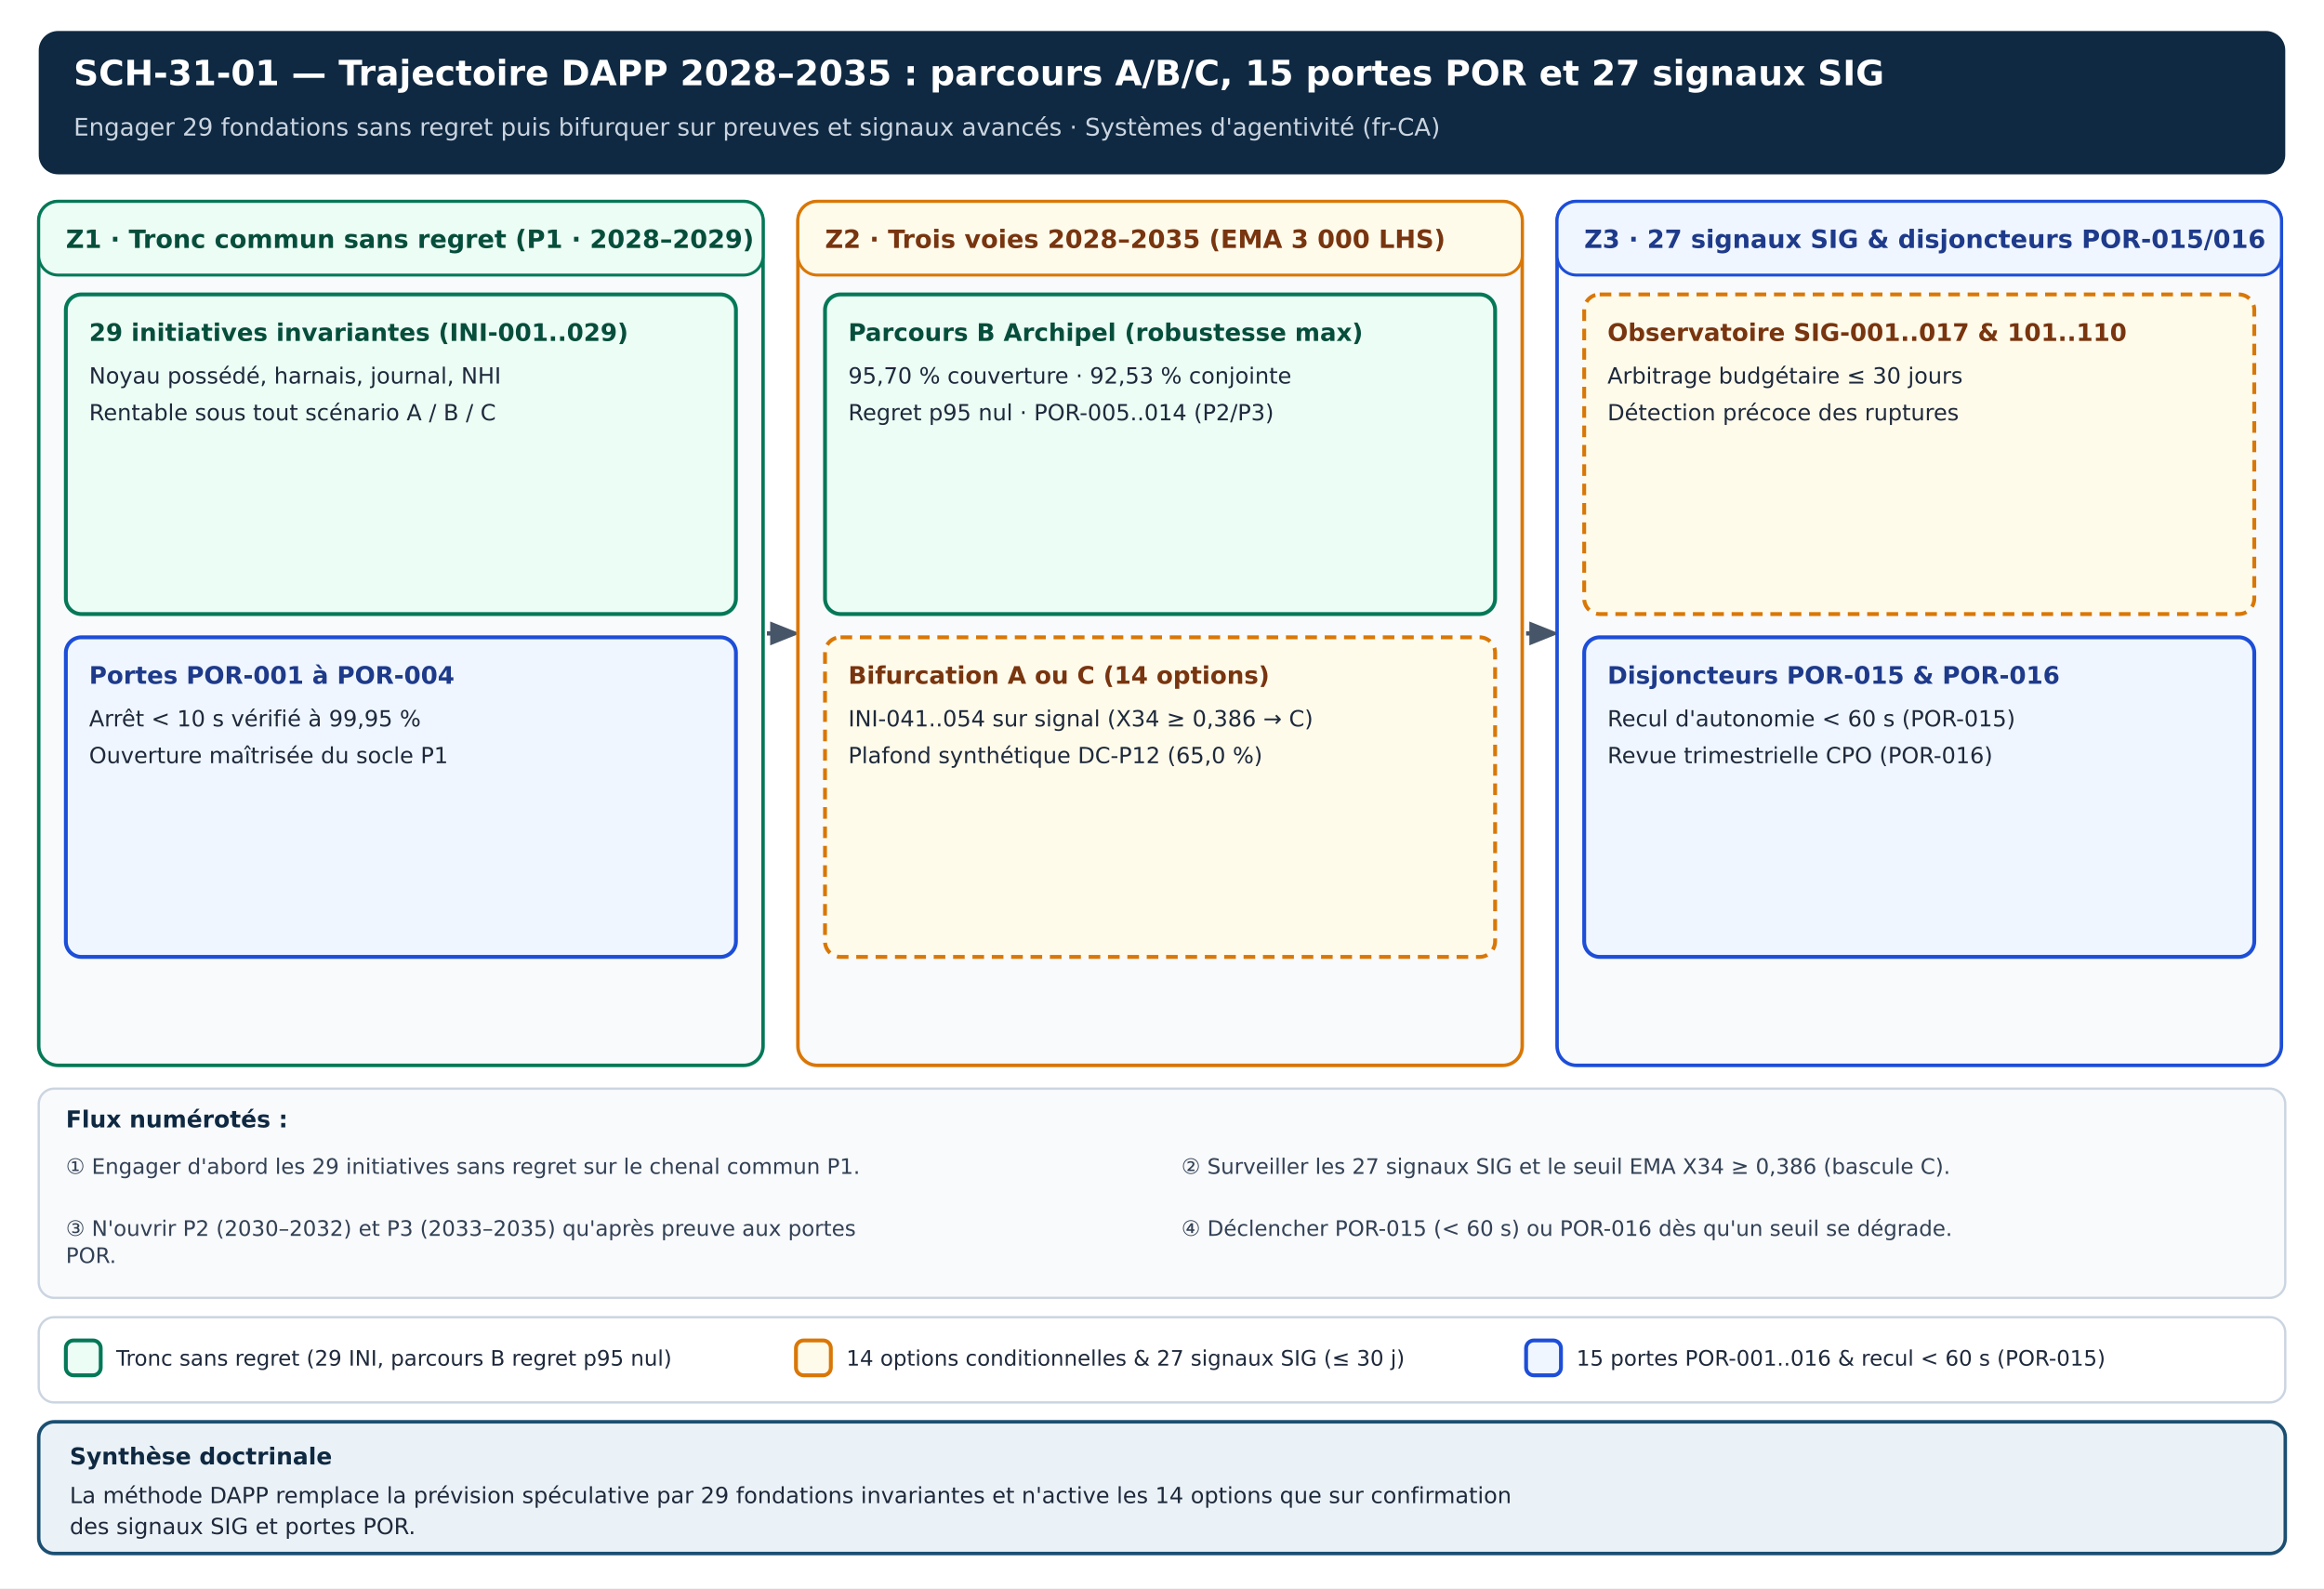
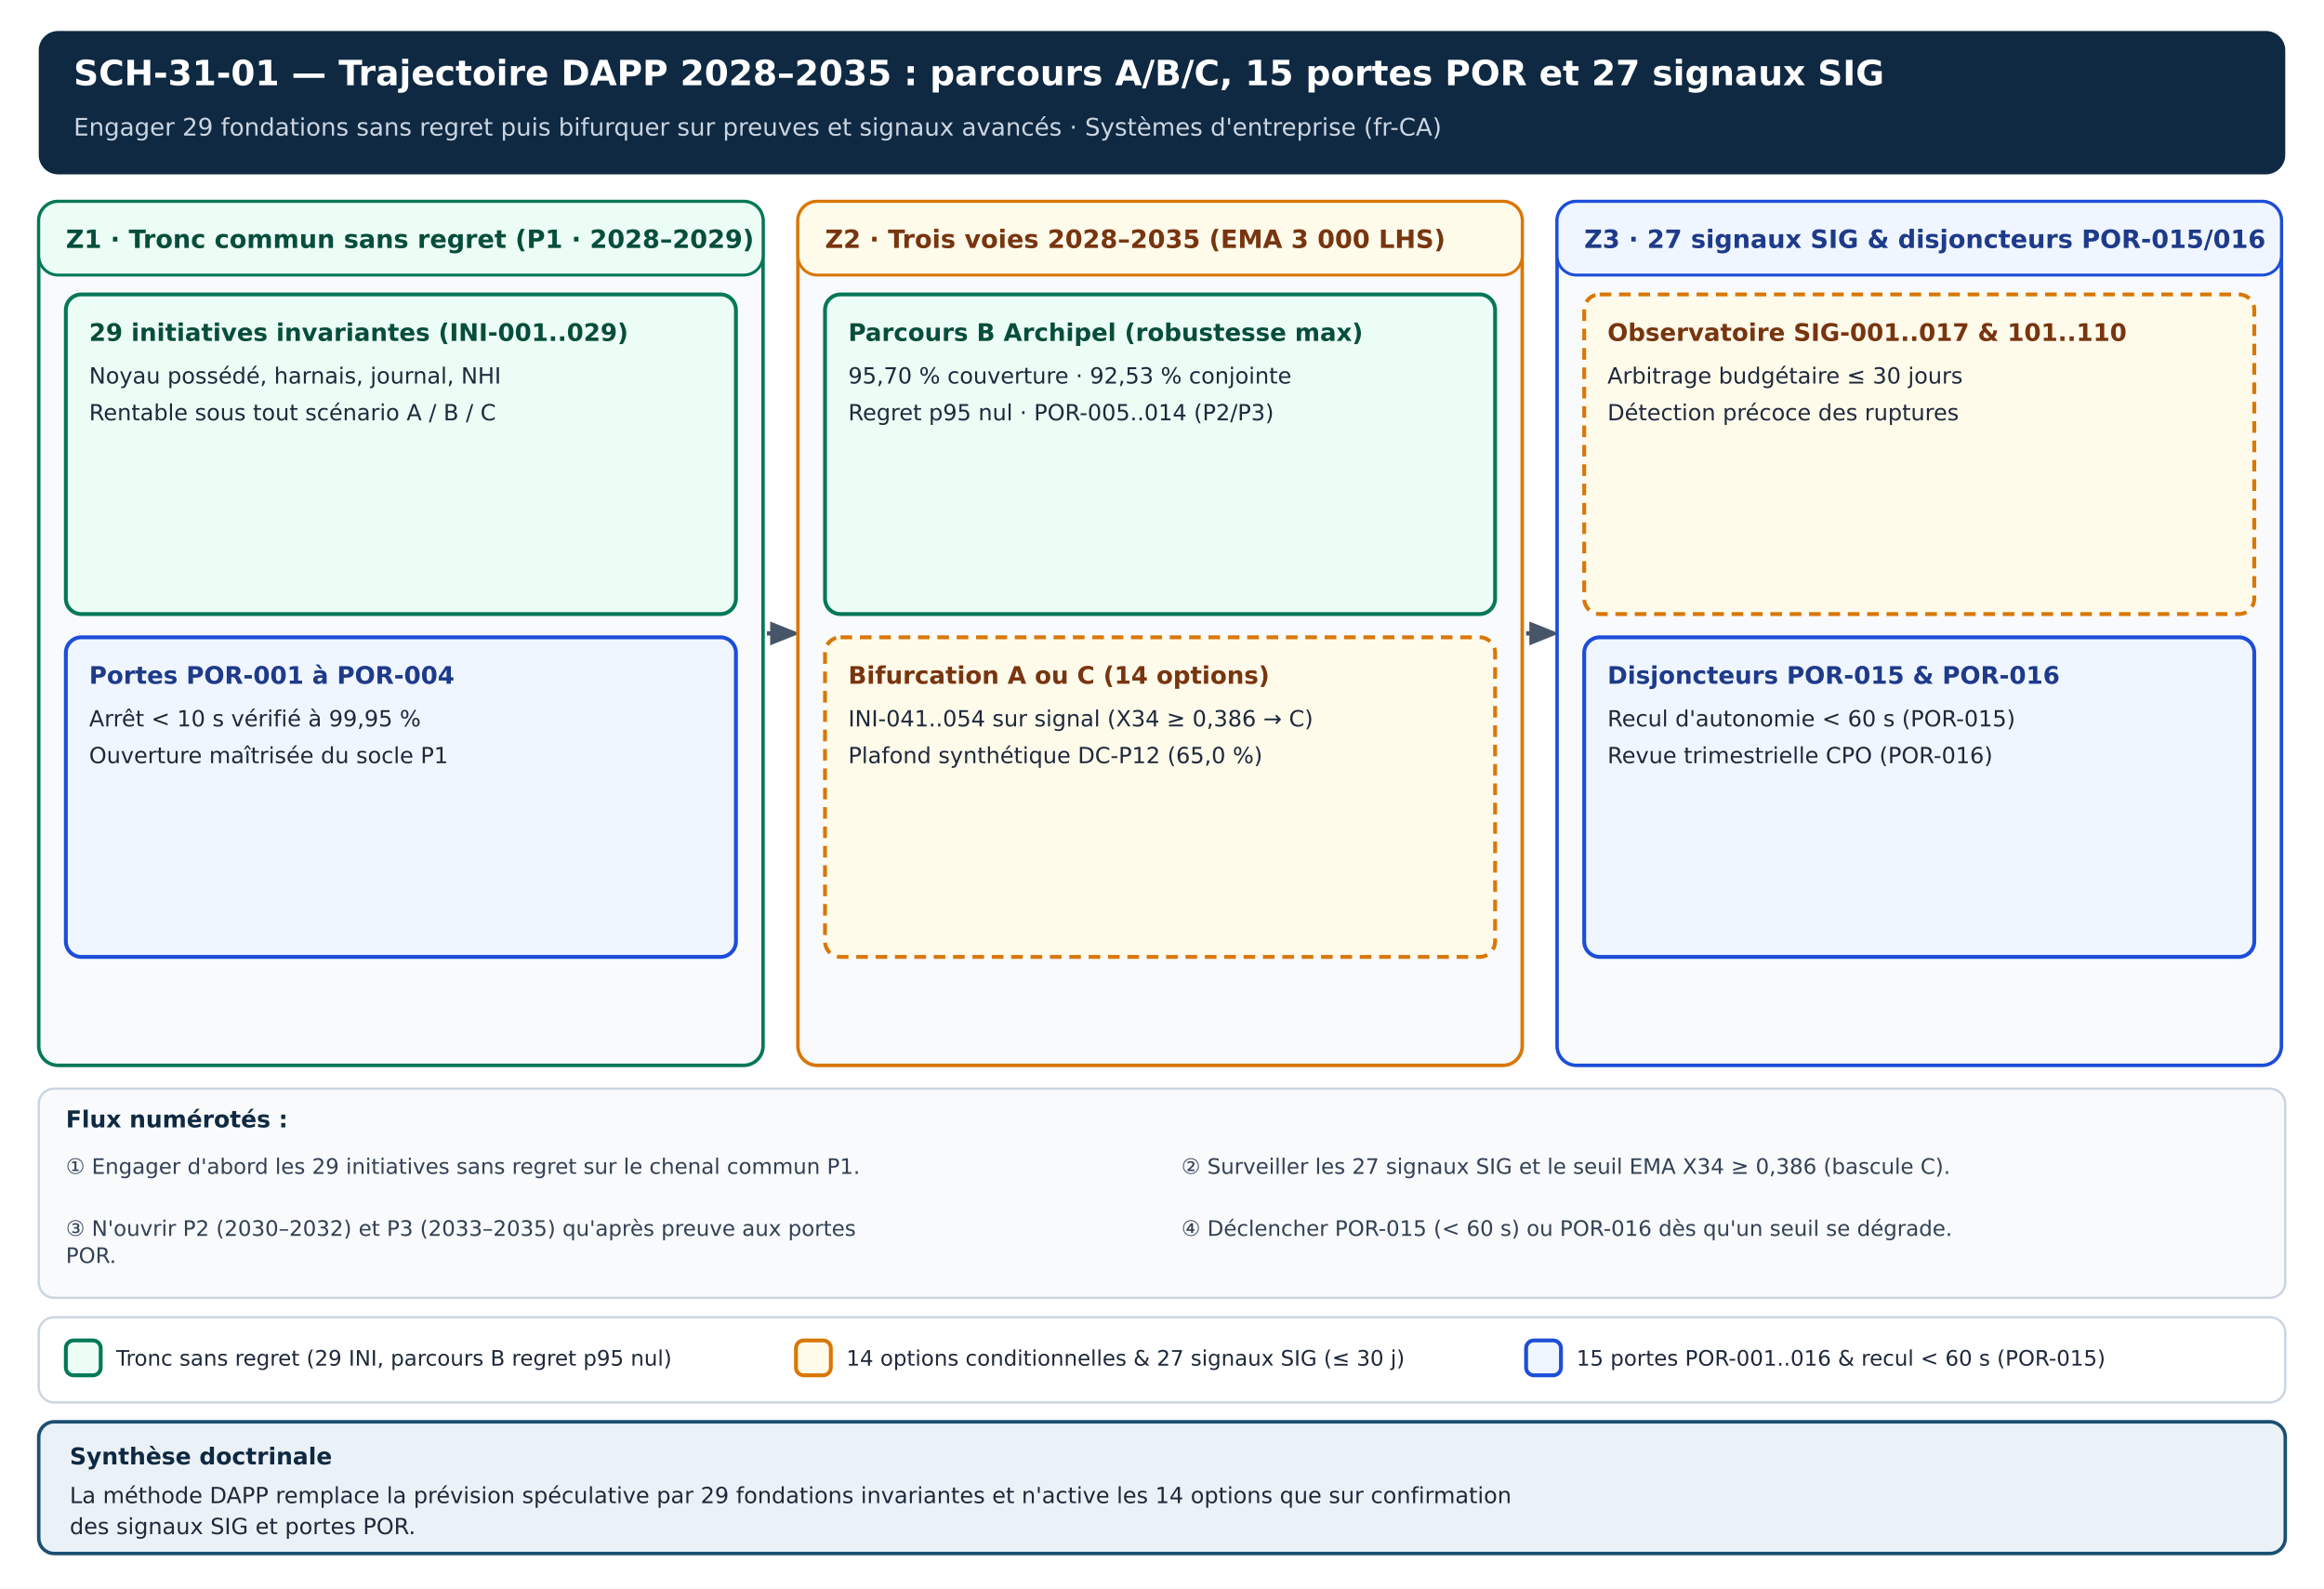
<svg xmlns="http://www.w3.org/2000/svg" viewBox="0 0 1200 820" width="1200" height="820">
  <defs>
    <marker id="arrow" viewBox="0 0 10 10" refX="8" refY="5" markerWidth="7" markerHeight="7" orient="auto-start-reverse">
      <path d="M 0 1 L 10 5 L 0 9 z" fill="#475569" />
    </marker>
  </defs>
  <rect id="bg-canvas" x="0" y="0" width="1200" height="820" fill="#FFFFFF" />
  <g id="header-bar">
    <rect x="20" y="16" width="1160" height="74" rx="10" fill="#0F2942" />
    <text x="38" y="44" font-family="DejaVu Sans, Arial, sans-serif" font-size="18" font-weight="bold" fill="#FFFFFF">SCH-31-01 — Trajectoire DAPP 2028–2035 : parcours A/B/C, 15 portes POR et 27 signaux SIG</text>
-     <text x="38" y="70" font-family="DejaVu Sans, Arial, sans-serif" font-size="12.5" fill="#CBD5E1">Engager 29 fondations sans regret puis bifurquer sur preuves et signaux avancés · Systèmes d'agentivité (fr-CA)</text>
+     <text x="38" y="70" font-family="DejaVu Sans, Arial, sans-serif" font-size="12.5" fill="#CBD5E1">Engager 29 fondations sans regret puis bifurquer sur preuves et signaux avancés · Systèmes d'entreprise (fr-CA)</text>
  </g>
  <g id="zone-Z1">
    <rect x="20" y="104" width="374" height="446" rx="10" fill="#F8FAFC" stroke="#047857" stroke-width="1.8" />
    <rect x="20" y="104" width="374" height="38" rx="10" fill="#ECFDF5" stroke="#047857" stroke-width="1.5" />
    <text x="34" y="128" font-family="DejaVu Sans, Arial, sans-serif" font-size="13" font-weight="bold" fill="#064E3B">Z1 · Tronc commun sans regret (P1 · 2028–2029)</text>
    <line x1="396" y1="327" x2="410" y2="327" stroke="#475569" stroke-width="2.2" marker-end="url(#arrow)" />
    <g id="node-1" class="node" data-node="true">
      <rect x="34" y="152" width="346" height="165" rx="8" fill="#ECFDF5" stroke="#047857" stroke-width="2" />
      <text x="46" y="176" font-family="DejaVu Sans, Arial, sans-serif" font-size="12.5" font-weight="bold" fill="#064E3B">29 initiatives invariantes (INI-001..029)</text>
      <text x="46" y="198" font-family="DejaVu Sans, Arial, sans-serif" font-size="11.5" fill="#1E293B">Noyau possédé, harnais, journal, NHI</text>
      <text x="46" y="217" font-family="DejaVu Sans, Arial, sans-serif" font-size="11.5" fill="#1E293B">Rentable sous tout scénario A / B / C</text>
    </g>
    <g id="node-2" class="node" data-node="true">
      <rect x="34" y="329" width="346" height="165" rx="8" fill="#EFF6FF" stroke="#1D4ED8" stroke-width="2" />
      <text x="46" y="353" font-family="DejaVu Sans, Arial, sans-serif" font-size="12.5" font-weight="bold" fill="#1E3A8A">Portes POR-001 à POR-004</text>
      <text x="46" y="375" font-family="DejaVu Sans, Arial, sans-serif" font-size="11.5" fill="#1E293B">Arrêt &lt; 10 s vérifié à 99,95 %</text>
      <text x="46" y="394" font-family="DejaVu Sans, Arial, sans-serif" font-size="11.5" fill="#1E293B">Ouverture maîtrisée du socle P1</text>
    </g>
  </g>
  <g id="zone-Z2">
    <rect x="412" y="104" width="374" height="446" rx="10" fill="#F8FAFC" stroke="#D97706" stroke-width="1.8" />
    <rect x="412" y="104" width="374" height="38" rx="10" fill="#FFFBEB" stroke="#D97706" stroke-width="1.5" />
    <text x="426" y="128" font-family="DejaVu Sans, Arial, sans-serif" font-size="13" font-weight="bold" fill="#78350F">Z2 · Trois voies 2028–2035 (EMA 3 000 LHS)</text>
    <line x1="788" y1="327" x2="802" y2="327" stroke="#475569" stroke-width="2.2" marker-end="url(#arrow)" />
    <g id="node-3" class="node" data-node="true">
      <rect x="426" y="152" width="346" height="165" rx="8" fill="#ECFDF5" stroke="#047857" stroke-width="2" />
      <text x="438" y="176" font-family="DejaVu Sans, Arial, sans-serif" font-size="12.5" font-weight="bold" fill="#064E3B">Parcours B Archipel (robustesse max)</text>
      <text x="438" y="198" font-family="DejaVu Sans, Arial, sans-serif" font-size="11.5" fill="#1E293B">95,70 % couverture · 92,53 % conjointe</text>
      <text x="438" y="217" font-family="DejaVu Sans, Arial, sans-serif" font-size="11.5" fill="#1E293B">Regret p95 nul · POR-005..014 (P2/P3)</text>
    </g>
    <g id="node-4" class="node" data-node="true">
      <rect x="426" y="329" width="346" height="165" rx="8" fill="#FFFBEB" stroke="#D97706" stroke-width="2" stroke-dasharray="6,4" />
      <text x="438" y="353" font-family="DejaVu Sans, Arial, sans-serif" font-size="12.5" font-weight="bold" fill="#78350F">Bifurcation A ou C (14 options)</text>
      <text x="438" y="375" font-family="DejaVu Sans, Arial, sans-serif" font-size="11.5" fill="#1E293B">INI-041..054 sur signal (X34 ≥ 0,386 → C)</text>
      <text x="438" y="394" font-family="DejaVu Sans, Arial, sans-serif" font-size="11.5" fill="#1E293B">Plafond synthétique DC-P12 (65,0 %)</text>
    </g>
  </g>
  <g id="zone-Z3">
    <rect x="804" y="104" width="374" height="446" rx="10" fill="#F8FAFC" stroke="#1D4ED8" stroke-width="1.8" />
    <rect x="804" y="104" width="374" height="38" rx="10" fill="#EFF6FF" stroke="#1D4ED8" stroke-width="1.5" />
    <text x="818" y="128" font-family="DejaVu Sans, Arial, sans-serif" font-size="13" font-weight="bold" fill="#1E3A8A">Z3 · 27 signaux SIG &amp; disjoncteurs POR-015/016</text>
    <g id="node-5" class="node" data-node="true">
      <rect x="818" y="152" width="346" height="165" rx="8" fill="#FFFBEB" stroke="#D97706" stroke-width="2" stroke-dasharray="6,4" />
      <text x="830" y="176" font-family="DejaVu Sans, Arial, sans-serif" font-size="12.5" font-weight="bold" fill="#78350F">Observatoire SIG-001..017 &amp; 101..110</text>
      <text x="830" y="198" font-family="DejaVu Sans, Arial, sans-serif" font-size="11.5" fill="#1E293B">Arbitrage budgétaire ≤ 30 jours</text>
      <text x="830" y="217" font-family="DejaVu Sans, Arial, sans-serif" font-size="11.5" fill="#1E293B">Détection précoce des ruptures</text>
    </g>
    <g id="node-6" class="node" data-node="true">
      <rect x="818" y="329" width="346" height="165" rx="8" fill="#EFF6FF" stroke="#1D4ED8" stroke-width="2" />
      <text x="830" y="353" font-family="DejaVu Sans, Arial, sans-serif" font-size="12.5" font-weight="bold" fill="#1E3A8A">Disjoncteurs POR-015 &amp; POR-016</text>
      <text x="830" y="375" font-family="DejaVu Sans, Arial, sans-serif" font-size="11.5" fill="#1E293B">Recul d'autonomie &lt; 60 s (POR-015)</text>
      <text x="830" y="394" font-family="DejaVu Sans, Arial, sans-serif" font-size="11.5" fill="#1E293B">Revue trimestrielle CPO (POR-016)</text>
    </g>
  </g>
  <g id="flows-bar">
    <rect x="20" y="562" width="1160" height="108" rx="8" fill="#F8FAFC" stroke="#CBD5E1" stroke-width="1.2" />
    <text x="34" y="582" font-family="DejaVu Sans, Arial, sans-serif" font-size="12" font-weight="bold" fill="#0F2942">Flux numérotés :</text>
    <text x="34" y="606" font-family="DejaVu Sans, Arial, sans-serif" font-size="11" fill="#334155">① Engager d'abord les 29 initiatives sans regret sur le chenal commun P1.</text>
    <text x="610" y="606" font-family="DejaVu Sans, Arial, sans-serif" font-size="11" fill="#334155">② Surveiller les 27 signaux SIG et le seuil EMA X34 ≥ 0,386 (bascule C).</text>
    <text x="34" y="638" font-family="DejaVu Sans, Arial, sans-serif" font-size="11" fill="#334155">③ N'ouvrir P2 (2030–2032) et P3 (2033–2035) qu'après preuve aux portes</text>
    <text x="34" y="652" font-family="DejaVu Sans, Arial, sans-serif" font-size="11" fill="#334155">POR.</text>
    <text x="610" y="638" font-family="DejaVu Sans, Arial, sans-serif" font-size="11" fill="#334155">④ Déclencher POR-015 (&lt; 60 s) ou POR-016 dès qu'un seuil se dégrade.</text>
  </g>
  <g id="legend-bar">
    <rect x="20" y="680" width="1160" height="44" rx="8" fill="#FFFFFF" stroke="#CBD5E1" stroke-width="1.2" />
    <rect x="34" y="692" width="18" height="18" rx="4" fill="#ECFDF5" stroke="#047857" stroke-width="2" />
    <text x="60" y="705" font-family="DejaVu Sans, Arial, sans-serif" font-size="11" fill="#1E293B">Tronc sans regret (29 INI, parcours B regret p95 nul)</text>
    <rect x="411" y="692" width="18" height="18" rx="4" fill="#FFFBEB" stroke="#D97706" stroke-width="2" />
    <text x="437" y="705" font-family="DejaVu Sans, Arial, sans-serif" font-size="11" fill="#1E293B">14 options conditionnelles &amp; 27 signaux SIG (≤ 30 j)</text>
    <rect x="788" y="692" width="18" height="18" rx="4" fill="#EFF6FF" stroke="#1D4ED8" stroke-width="2" />
    <text x="814" y="705" font-family="DejaVu Sans, Arial, sans-serif" font-size="11" fill="#1E293B">15 portes POR-001..016 &amp; recul &lt; 60 s (POR-015)</text>
  </g>
  <g id="takeaway-box">
    <rect x="20" y="734" width="1160" height="68" rx="8" fill="#EBF2F7" stroke="#1B4F72" stroke-width="1.8" />
    <text x="36" y="756" font-family="DejaVu Sans, Arial, sans-serif" font-size="12" font-weight="bold" fill="#0F2942">Synthèse doctrinale</text>
    <text x="36" y="776" font-family="DejaVu Sans, Arial, sans-serif" font-size="11.5" fill="#1E293B">La méthode DAPP remplace la prévision spéculative par 29 fondations invariantes et n'active les 14 options que sur confirmation</text>
    <text x="36" y="792" font-family="DejaVu Sans, Arial, sans-serif" font-size="11.5" fill="#1E293B">des signaux SIG et portes POR.</text>
  </g>
</svg>
